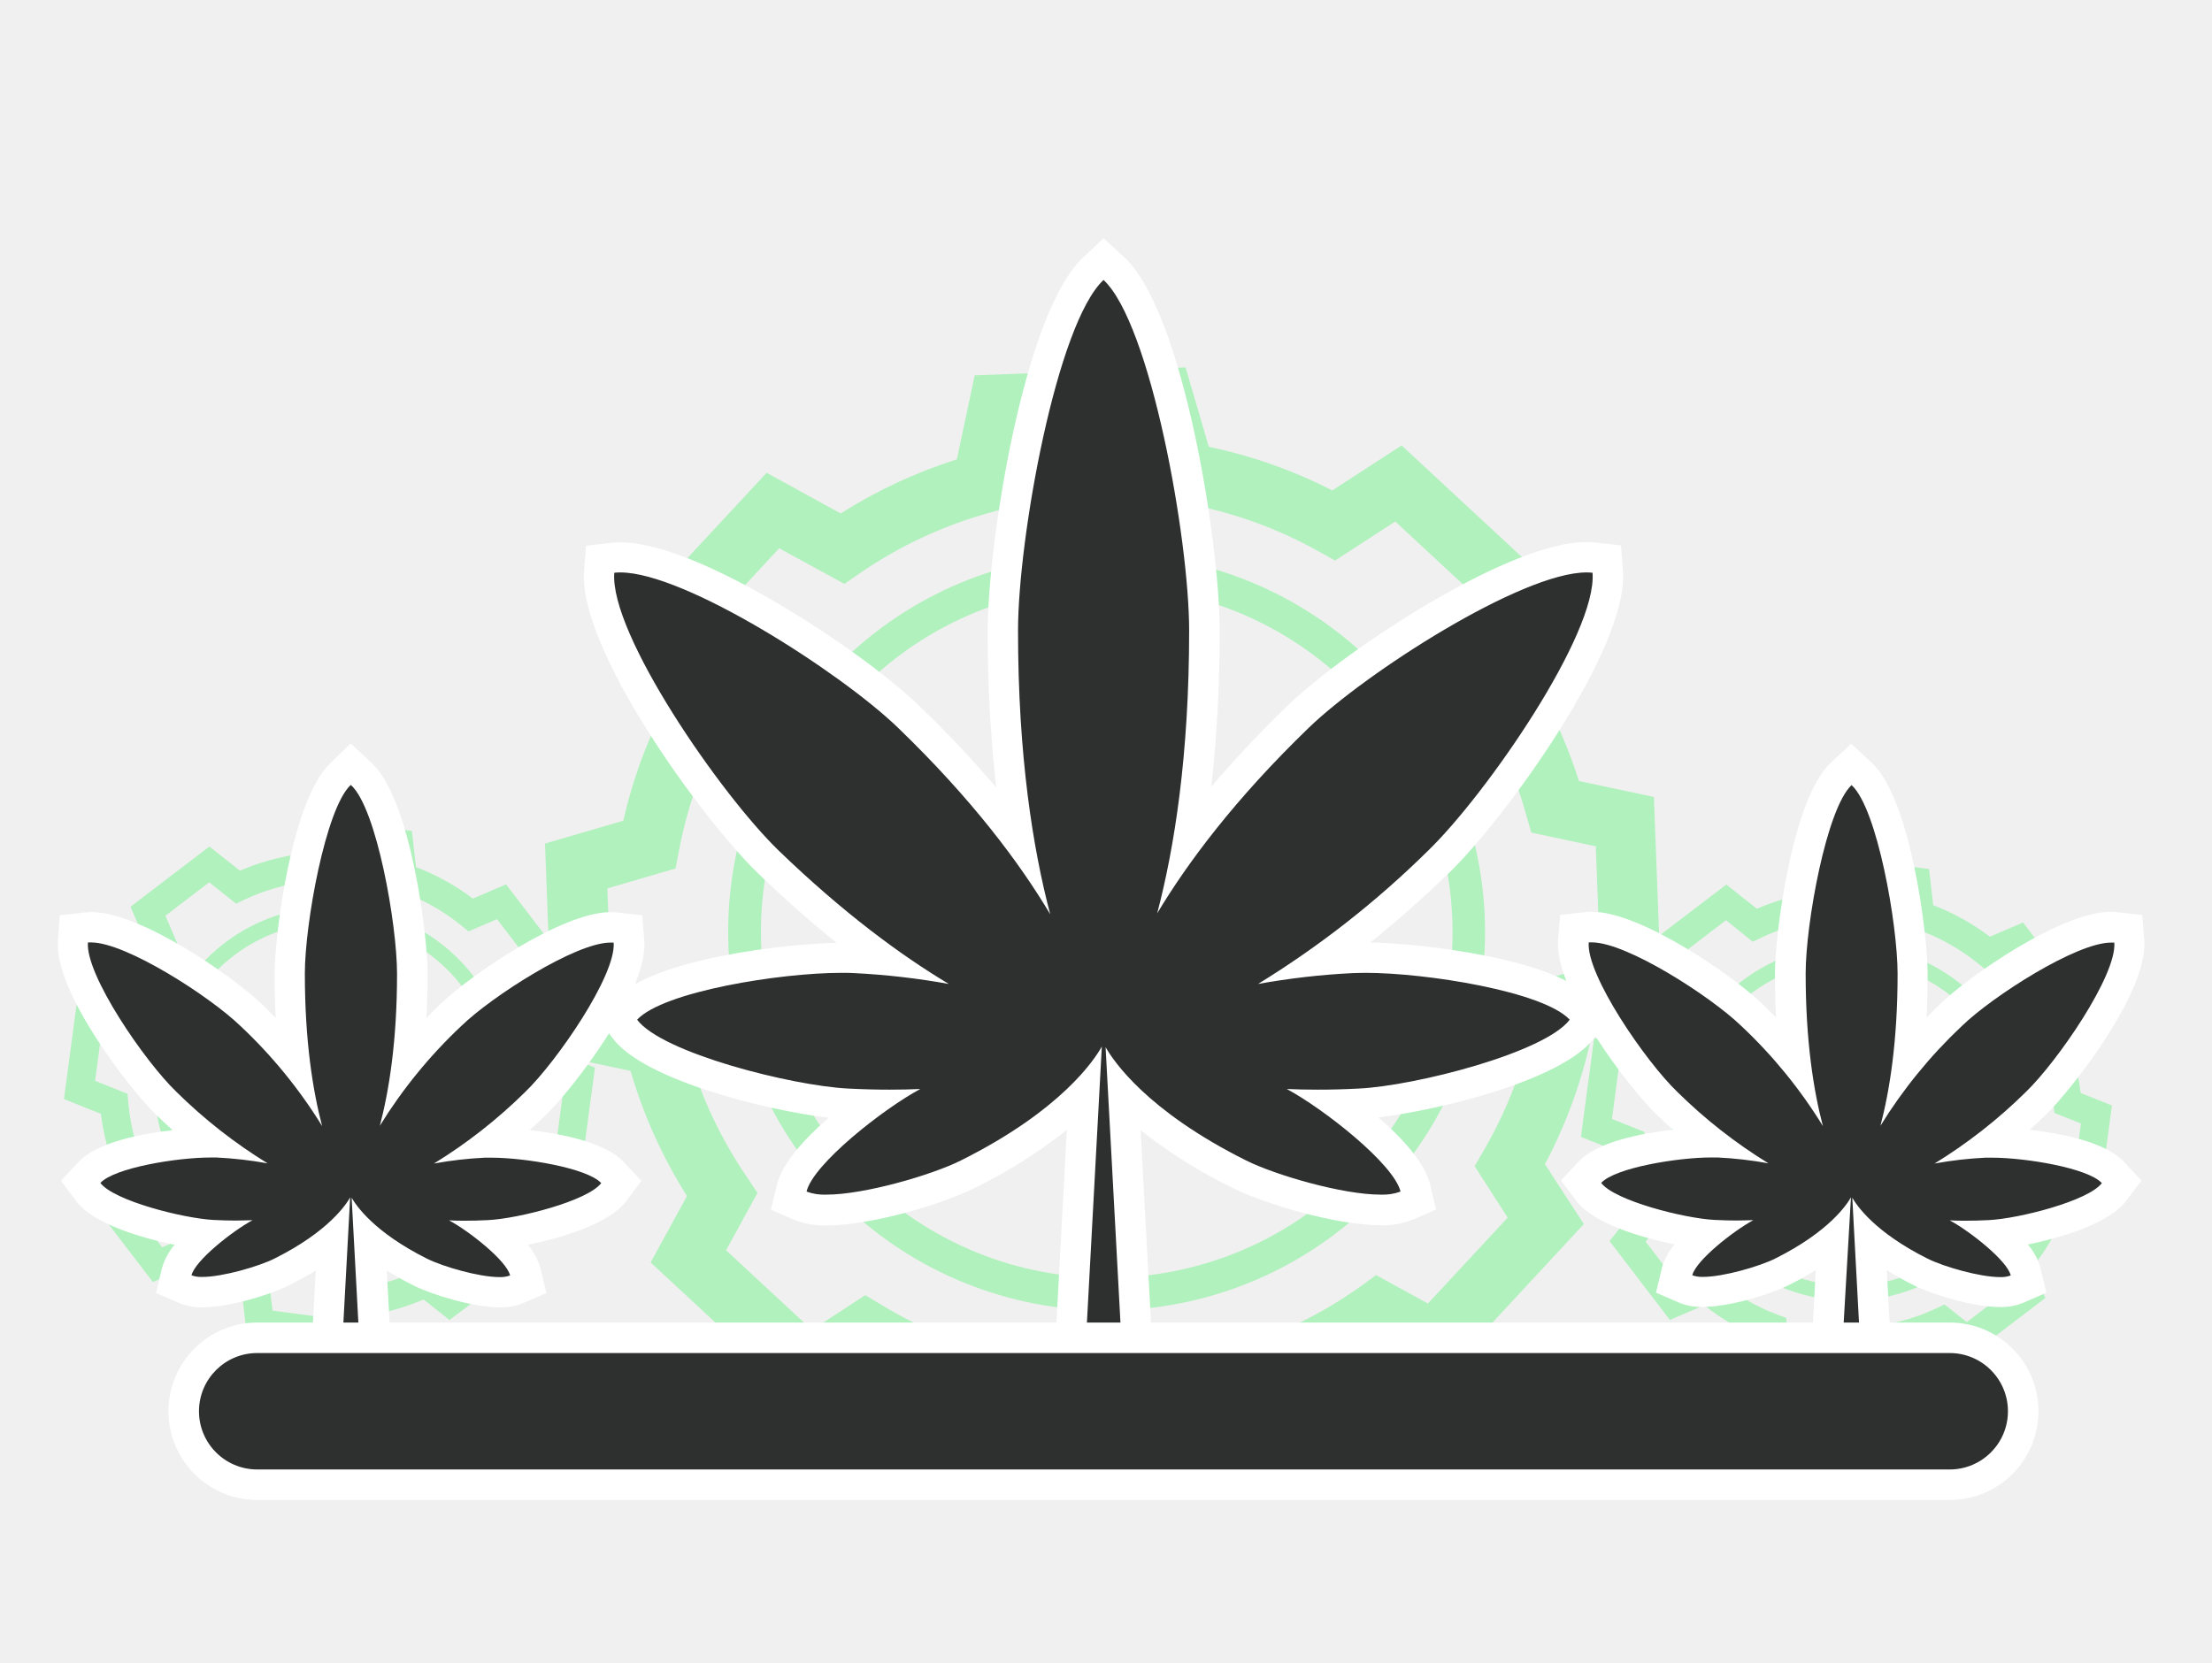
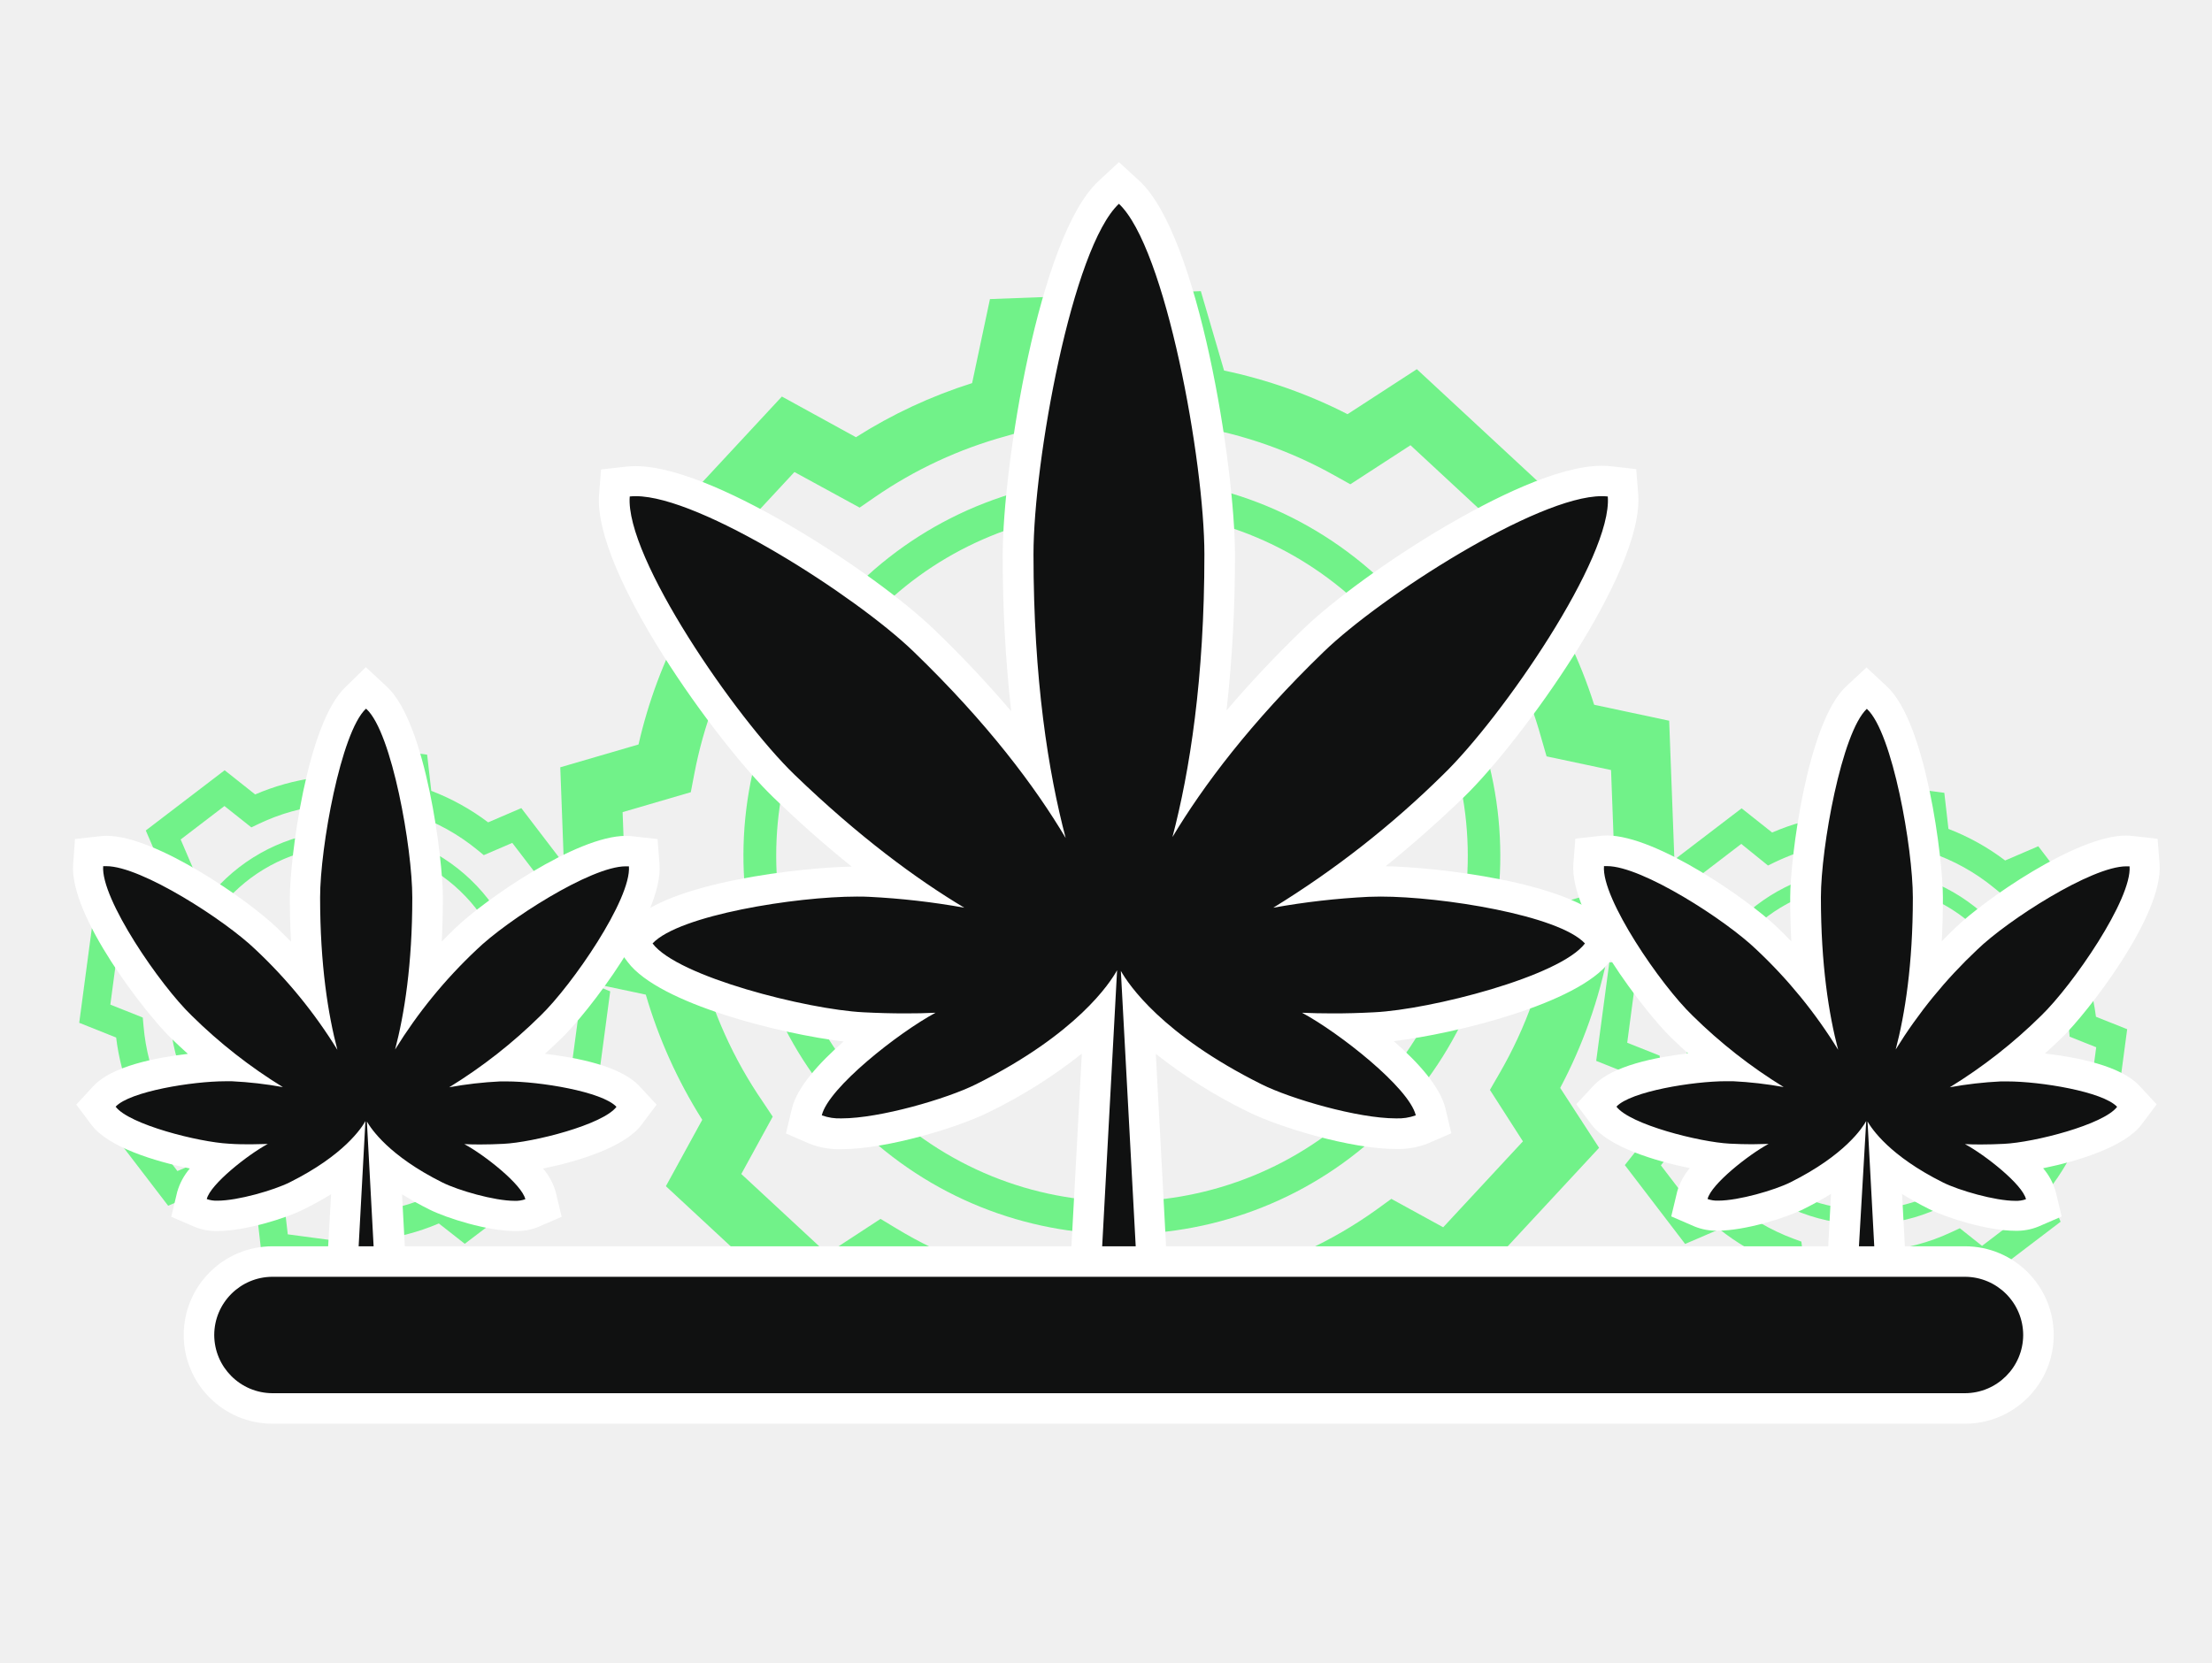
<svg xmlns="http://www.w3.org/2000/svg" id="Layer_1" data-name="Layer 1" viewBox="0 0 435 327">
  <defs>
-     <style>.cls-1{opacity:0.3;}.cls-2{fill:#1cf445;}.cls-3{fill:#2d302e;}.cls-4{fill:#fff;}</style>
+     <style>.cls-1{opacity:0.6;}.cls-2{fill:#1cf445;}.cls-3{fill:#101111;}.cls-4{fill:#fff;}</style>
  </defs>
  <g class="cls-1">
-     <path class="cls-2" d="M200.85,291.92,197,278.64a96.41,96.41,0,0,1-26.52-9.95l-12.11,7.87-30.42-28.23,7.15-13.06A97,97,0,0,1,124,210.65l-15.27-3.24-1.55-41.48,15.39-4.49a96.29,96.29,0,0,1,9-24.08l-9.06-13.93L150.76,93l14.57,8a97.18,97.18,0,0,1,22.84-10.64l3.51-16.53,41.47-1.56,4.57,15.62A96.83,96.83,0,0,1,262,96.47l13.63-8.85,30.43,28.23-7.3,13.32a97.1,97.1,0,0,1,11.74,24.46l14.75,3.14,1.56,41.47-13.51,3.95A96.59,96.59,0,0,1,303.82,229l7.65,11.78-28.22,30.42-11.83-6.47a97,97,0,0,1-26.23,12.18l-2.87,13.49Zm-30.69-37.16,3.18,1.92a84.84,84.84,0,0,0,29.33,11l3.62.64,3.33,11.41,23-.87,2.46-11.59,3.58-.91A85,85,0,0,0,267.61,253l3-2.18,10.2,5.59,15.68-16.9L290,229.39l1.82-3.15a84.85,84.85,0,0,0,10.49-29.62l.58-3.71,11.79-3.44-.86-23-12.68-2.69-1-3.46A85,85,0,0,0,287.05,133l-2.2-3,6.43-11.74-16.9-15.68-11.83,7.68-3.12-1.74a85,85,0,0,0-27.37-9.67l-3.65-.62-4-13.79-23,.86-3.07,14.48-3.47,1a85,85,0,0,0-25.82,12l-3,2.07-12.82-7-15.68,16.9,8,12.26-1.85,3.15a84.9,84.9,0,0,0-10.17,27.11l-.68,3.56-13.41,3.92.86,23,13.41,2.84.89,3.59a85,85,0,0,0,12.36,27.47l2,3-6.18,11.28,16.9,15.68Z" />
-     <path class="cls-2" d="M272.18,234a74.44,74.44,0,1,1-7.26-108.16h0A74.52,74.52,0,0,1,275.14,230.6C274.18,231.77,273.2,232.9,272.18,234ZM167.83,137.06q-1.4,1.49-2.7,3.09a68,68,0,1,0,95.69-9.34h0A68.07,68.07,0,0,0,167.83,137.06Z" />
+     <path class="cls-2" d="M203.85,276.92,200,263.64a96.41,96.41,0,0,1-26.52-9.95l-12.11,7.87-30.42-28.23,7.15-13.06A97,97,0,0,1,127,195.65l-15.27-3.24-1.55-41.48,15.39-4.49a96.29,96.29,0,0,1,9-24.08l-9.06-13.93L153.76,78l14.57,8a97.18,97.18,0,0,1,22.84-10.64l3.51-16.53,41.47-1.56,4.57,15.62A96.83,96.83,0,0,1,265,81.47l13.63-8.85,30.43,28.23-7.3,13.32a97.1,97.1,0,0,1,11.74,24.46l14.75,3.14,1.56,41.47-13.51,3.95A96.59,96.59,0,0,1,306.82,214l7.65,11.78-28.22,30.42-11.83-6.47a97,97,0,0,1-26.23,12.18l-2.87,13.49Zm-30.69-37.16,3.18,1.92a84.84,84.84,0,0,0,29.33,11l3.62.64,3.33,11.41,23-.87,2.46-11.59,3.58-.91A85,85,0,0,0,270.61,238l3-2.18,10.2,5.59,15.68-16.9L293,214.39l1.82-3.15a84.85,84.85,0,0,0,10.49-29.62l.58-3.71,11.79-3.44-.86-23-12.68-2.69-1-3.46A85,85,0,0,0,290.05,118l-2.2-3,6.43-11.74-16.9-15.68-11.83,7.68-3.12-1.74a85,85,0,0,0-27.37-9.67l-3.65-.62-4-13.79-23,.86-3.07,14.48-3.47,1a85,85,0,0,0-25.82,12l-3,2.07-12.82-7-15.68,16.9,8,12.26-1.85,3.15a84.9,84.9,0,0,0-10.17,27.11l-.68,3.56-13.41,3.92.86,23,13.41,2.84.89,3.59a85,85,0,0,0,12.36,27.47l2,3-6.18,11.28,16.9,15.68Z" />
+     <path class="cls-2" d="M275.18,219a74.44,74.44,0,1,1-7.26-108.16h0A74.52,74.52,0,0,1,278.14,215.6C277.18,216.77,276.2,217.9,275.18,219ZM170.83,122.06q-1.4,1.48-2.7,3.09a68,68,0,1,0,95.69-9.34h0A68.07,68.07,0,0,0,170.83,122.06Z" />
  </g>
  <g class="cls-1">
-     <path class="cls-2" d="M386.72,267.13l-5.1-4.05a45.36,45.36,0,0,1-12.89,3.38l-2.51,6.31-19.35-2.58-.8-7a46,46,0,0,1-10.94-6.45l-6.74,2.9-11.86-15.51,4.69-5.91a45.38,45.38,0,0,1-3.07-11.7l-7.25-2.89,2.58-19.35,7.76-.89a45.71,45.71,0,0,1,5.89-10.29l-3.14-7.3L339.5,174l6,4.76a45.59,45.59,0,0,1,11.67-3.29l2.84-7.1,19.35,2.58.81,7.1a45.38,45.38,0,0,1,11.15,6.21l6.52-2.8L409.68,197l-4.12,5.18A45.15,45.15,0,0,1,409.18,215l6.14,2.45-2.58,19.35-6.3.72a45.88,45.88,0,0,1-6.77,11.8l2.56,6Zm-21.88-5.94,1.74-.12a40,40,0,0,0,14.26-3.74l1.57-.73,4.37,3.47,8.62-6.58-2.2-5.12,1.12-1.32a40,40,0,0,0,7.46-13l.58-1.66,5.43-.62L409.23,221,404,218.92l-.15-1.71a40,40,0,0,0-4-14.22l-.78-1.58,3.59-4.53L396,188.27l-5.6,2.4-1.31-1.07a40,40,0,0,0-12.44-6.9l-1.67-.57-.71-6.26-10.75-1.43-2.46,6.16-1.67.18a40.19,40.19,0,0,0-13.14,3.71l-1.57.76L339.43,181l-8.61,6.59,2.74,6.39-1.07,1.31A40.18,40.18,0,0,0,325.84,207l-.59,1.62-6.83.78L317,220.11l6.38,2.54.15,1.71A39.84,39.84,0,0,0,327,237.54l.71,1.55-4.09,5.14,6.59,8.62,5.92-2.55,1.31,1.14a40.25,40.25,0,0,0,12.21,7.2l1.6.59.69,6,10.74,1.44Z" />
-     <path class="cls-2" d="M398.39,225.52a35,35,0,1,1-32.15-39.58h0a35.05,35.05,0,0,1,32.37,37.47C398.56,224.12,398.49,224.82,398.39,225.52ZM332,216.61c-.08.63-.15,1.27-.19,1.92A32,32,0,1,0,366,189h0A32,32,0,0,0,332,216.61Z" />
+     <path class="cls-2" d="M389.72,252.13l-5.1-4a45.36,45.36,0,0,1-12.89,3.38l-2.51,6.31-19.35-2.58-.8-7a46,46,0,0,1-10.94-6.45l-6.74,2.9-11.86-15.51,4.69-5.91a45.38,45.38,0,0,1-3.07-11.7l-7.25-2.89,2.58-19.35,7.76-.89a45.71,45.71,0,0,1,5.89-10.29l-3.14-7.3L342.5,159l6,4.76a45.59,45.59,0,0,1,11.67-3.29l2.84-7.1,19.35,2.58.81,7.1a45.38,45.38,0,0,1,11.15,6.21l6.52-2.8L412.68,182l-4.12,5.18A45.15,45.15,0,0,1,412.18,200l6.14,2.45-2.58,19.35-6.3.72a45.88,45.88,0,0,1-6.77,11.8l2.56,6Zm-21.88-5.94,1.74-.12a40,40,0,0,0,14.26-3.74l1.57-.73,4.37,3.47,8.62-6.58-2.2-5.12,1.12-1.32a40,40,0,0,0,7.46-13l.58-1.66,5.43-.62L412.23,206,407,203.92l-.15-1.71a40,40,0,0,0-4-14.22l-.78-1.58,3.59-4.53L399,173.27l-5.6,2.4-1.31-1.07a40,40,0,0,0-12.44-6.9l-1.67-.57-.71-6.26-10.75-1.43-2.46,6.16-1.67.18a40.19,40.19,0,0,0-13.14,3.71l-1.57.76L342.43,166l-8.61,6.59,2.74,6.39-1.07,1.31A40.18,40.18,0,0,0,328.84,192l-.59,1.62-6.83.78L320,205.11l6.38,2.54.15,1.71A39.84,39.84,0,0,0,330,222.54l.71,1.55-4.09,5.14,6.59,8.62,5.92-2.55,1.31,1.14a40.25,40.25,0,0,0,12.21,7.2l1.6.59.69,6,10.74,1.44Z" />
+     <path class="cls-2" d="M401.39,210.52a35,35,0,1,1-32.15-39.58h0a35.05,35.05,0,0,1,32.37,37.47C401.56,209.12,401.49,209.82,401.39,210.52ZM335,201.61c-.08.63-.15,1.27-.19,1.92A32,32,0,1,0,369,174h0A32,32,0,0,0,335,201.61Z" />
  </g>
  <g class="cls-1">
-     <path class="cls-2" d="M88.4,259.66l-5.1-4.05A45,45,0,0,1,70.42,259l-2.52,6.31-19.35-2.58-.8-7a45.4,45.4,0,0,1-10.93-6.45l-6.75,2.9L18.21,236.69l4.69-5.9a45.07,45.07,0,0,1-3.06-11.7l-7.26-2.9,2.58-19.35,7.76-.88a45.28,45.28,0,0,1,5.89-10.29l-3.14-7.31,15.51-11.85,6,4.76A45.61,45.61,0,0,1,58.84,168l2.84-7.1L81,163.45l.81,7.11A45.67,45.67,0,0,1,93,176.76l6.52-2.8,11.85,15.51-4.12,5.18a45.49,45.49,0,0,1,3.63,12.87L117,210l-2.58,19.35-6.3.72a45.72,45.72,0,0,1-6.77,11.8l2.56,6Zm-21.88-6,1.75-.12a40,40,0,0,0,14.25-3.73l1.57-.74,4.38,3.48L97.08,246l-2.2-5.12L96,239.57a39.94,39.94,0,0,0,7.46-13l.58-1.65,5.43-.63,1.44-10.75-5.25-2.09-.15-1.7a40,40,0,0,0-4-14.23l-.78-1.58,3.6-4.53-6.59-8.61-5.6,2.41-1.31-1.07a40.05,40.05,0,0,0-12.44-6.91l-1.66-.57L76,168.4,65.24,167l-2.46,6.17-1.67.17A40,40,0,0,0,48,177l-1.57.75-5.29-4.2-8.61,6.58,2.74,6.4-1.07,1.3a40.23,40.23,0,0,0-6.65,11.64l-.59,1.61-6.83.78-1.43,10.75,6.38,2.55.15,1.71a40.09,40.09,0,0,0,3.45,13.17l.71,1.55-4.09,5.15,6.59,8.61,5.92-2.54L39.1,244a39.68,39.68,0,0,0,12.2,7.2l1.6.6.69,6,10.75,1.43Z" />
-     <path class="cls-2" d="M100.07,218a35,35,0,1,1-32.15-39.58h0a35.05,35.05,0,0,1,32.37,37.48C100.24,216.64,100.17,217.35,100.07,218Zm-66.39-8.91c-.09.64-.15,1.28-.2,1.92A32,32,0,1,0,67.7,181.49h0A32,32,0,0,0,33.68,209.13Z" />
+     <path class="cls-2" d="M91.4,244.66l-5.1-4A45,45,0,0,1,73.42,244l-2.52,6.31-19.35-2.58-.8-7a45.4,45.4,0,0,1-10.93-6.45l-6.75,2.9L21.21,221.69l4.69-5.9a45.07,45.07,0,0,1-3.06-11.7l-7.26-2.9,2.58-19.35,7.76-.88a45.28,45.28,0,0,1,5.89-10.29l-3.14-7.31,15.51-11.85,6,4.76A45.61,45.61,0,0,1,61.84,153l2.84-7.1L84,148.45l.81,7.11A45.67,45.67,0,0,1,96,161.76l6.52-2.8,11.85,15.51-4.12,5.18a45.49,45.49,0,0,1,3.63,12.87L120,195l-2.58,19.35-6.3.72a45.72,45.72,0,0,1-6.77,11.8l2.56,6Zm-21.88-5.95,1.75-.12a40,40,0,0,0,14.25-3.73l1.57-.74,4.38,3.48,8.61-6.59-2.2-5.12L99,224.57a39.94,39.94,0,0,0,7.46-13l.58-1.65,5.43-.63,1.44-10.75-5.25-2.09-.15-1.7a40,40,0,0,0-4-14.23l-.78-1.58,3.6-4.53-6.59-8.61-5.6,2.41-1.31-1.07a40.05,40.05,0,0,0-12.44-6.91l-1.66-.57L79,153.4,68.24,152l-2.46,6.17-1.67.17A40,40,0,0,0,51,162l-1.57.75-5.29-4.2-8.61,6.58,2.74,6.4-1.07,1.3a40.23,40.23,0,0,0-6.65,11.64l-.59,1.61-6.83.78-1.43,10.75,6.38,2.55.15,1.71a40.09,40.09,0,0,0,3.45,13.17l.71,1.55-4.09,5.15,6.59,8.61,5.92-2.54L42.1,229a39.68,39.68,0,0,0,12.2,7.2l1.6.6.69,6,10.75,1.43Z" />
+     <path class="cls-2" d="M103.07,203a35,35,0,1,1-32.15-39.58h0a35.05,35.05,0,0,1,32.37,37.48C103.24,201.64,103.17,202.35,103.07,203Zm-66.39-8.91c-.09.64-.15,1.28-.2,1.92A32,32,0,1,0,70.7,166.49h0A32,32,0,0,0,36.68,194.13Z" />
  </g>
-   <path class="cls-3" d="M210,272.94l3.12-57.8c-4.43,4.49-11.59,10.21-22.87,15.83-5.74,2.87-19.42,7-27.77,7a13,13,0,0,1-5.12-.84l-2.31-1,.59-2.44c1.16-4.86,8.56-11.52,15.16-16.41-1.42,0-2.85-.1-4.29-.17-10.06-.53-37.68-6.8-43.66-14.74l-1.52-2,1.72-1.84c6.22-6.68,30.89-10.17,42.38-10.17.92,0,1.79,0,2.58.06q3,.15,5.94.42a209.78,209.78,0,0,1-22.88-19.3c-10.43-10.07-34.42-42.93-33.31-57.11L118,110l2.46-.28a14.7,14.7,0,0,1,1.52-.08c14,0,45.58,20.65,56.71,31.4a205.2,205.2,0,0,1,21.66,24.3,250.2,250.2,0,0,1-3.16-41.25c0-16.24,6.91-61.11,17.8-71.22l2-1.9,2,1.9c10.9,10.11,17.81,55,17.81,71.22a251.21,251.21,0,0,1-3.14,41.14A205.35,205.35,0,0,1,255.32,141c11.13-10.75,42.72-31.4,56.71-31.4a14.7,14.7,0,0,1,1.52.08L316,110l.19,2.47c1.11,14.18-22.88,47-33.31,57.11A207.91,207.91,0,0,1,260,188.86c1.95-.18,3.94-.32,5.95-.42.78,0,1.65-.06,2.58-.06,11.48,0,36.15,3.49,42.38,10.17l1.71,1.84-1.51,2c-6,7.94-33.61,14.21-43.67,14.74-1.43.07-2.87.13-4.29.17,6.61,4.89,14,11.55,15.17,16.41l.58,2.44-2.31,1a13,13,0,0,1-5.12.84c-8.35,0-22-4.17-27.77-7-11.21-5.59-18.37-11.3-22.8-15.77L224,272.94Z" />
-   <path class="cls-4" d="M217,55.05c9.25,8.58,16.85,50.86,16.85,69,0,24.49-2.89,42.68-6.28,55.6,6-10,15.31-22.49,29.8-36.49,11.24-10.86,41.89-30.56,54.63-30.56a11.09,11.09,0,0,1,1.18.06c.94,11.95-20.8,43.51-32.4,54.73a186.6,186.6,0,0,1-33.38,26.16,144.92,144.92,0,0,1,18.68-2.14c.75,0,1.56-.05,2.43-.05,12,0,35,3.66,40.18,9.22-4.9,6.5-30.37,13-41.42,13.54q-4.32.23-8.22.22-3.15,0-6-.13c7.29,3.92,21.07,14.75,22.37,20.18a10.14,10.14,0,0,1-3.93.6c-7.47,0-20.65-3.83-26.43-6.72-19.54-9.75-26.12-19.6-27.64-22.29l3.45,63.94h-7.65l3.46-64.07c-1.37,2.48-7.85,12.5-27.72,22.42-5.78,2.89-19,6.72-26.43,6.72a10.08,10.08,0,0,1-3.92-.6c1.29-5.43,15.08-16.26,22.37-20.18-1.93.09-3.94.13-6.05.13-2.6,0-5.33-.07-8.21-.22-11.06-.57-36.53-7-41.43-13.54,5.18-5.56,28.15-9.22,40.19-9.22.86,0,1.68,0,2.42.05a145.09,145.09,0,0,1,18.69,2.14c-9.47-5.67-20.77-14-33.38-26.16-11.61-11.22-33.34-42.78-32.41-54.73a11.28,11.28,0,0,1,1.19-.06c12.73,0,43.38,19.7,54.62,30.56,14.59,14.09,23.93,26.61,29.92,36.68-3.41-12.93-6.33-31.18-6.33-55.79,0-18.16,7.6-60.44,16.84-69m0-8.19L213,50.65c-11.67,10.84-18.76,56.31-18.76,73.42a272.54,272.54,0,0,0,1.66,30.82,220,220,0,0,0-15.08-16c-6.09-5.88-17-13.81-27.87-20.2-9.32-5.49-22.25-12-30.92-12a15.94,15.94,0,0,0-1.86.1l-4.92.56-.39,4.93c-1.2,15.3,23.18,48.84,34.22,59.51q7.71,7.46,15.46,13.67c-9.71.18-36.05,3-43.6,11.12l-3.43,3.68,3,4c6.22,8.26,30.28,14.15,42.44,15.61-4.87,4.25-9.18,9.05-10.17,13.2l-1.17,4.89,4.61,2a15.86,15.86,0,0,0,6.32,1.09c8.92,0,23-4.28,29.11-7.35a98.72,98.72,0,0,0,18.15-11.45l-2.56,47.41-.34,6.32h20.31l-.34-6.32L224.3,222.3a99.17,99.17,0,0,0,18.07,11.36c6.15,3.07,20.2,7.35,29.11,7.35a15.86,15.86,0,0,0,6.32-1.09l4.61-2L281.24,233c-1-4.15-5.29-9-10.16-13.2,12.15-1.46,36.21-7.35,42.43-15.61l3-4-3.43-3.68c-7.54-8.1-33.89-10.94-43.59-11.12,5.15-4.14,10.32-8.7,15.46-13.67,11-10.67,35.41-44.21,34.21-59.51l-.39-4.93-4.92-.56a15.77,15.77,0,0,0-1.85-.1c-8.68,0-21.6,6.54-30.92,12-10.84,6.39-21.78,14.32-27.88,20.2q-8.21,7.94-15,15.94a270.91,270.91,0,0,0,1.66-30.73c0-17.11-7.09-62.58-18.76-73.42L217,46.86Z" />
-   <path class="cls-3" d="M63.86,272.94l1.57-29.14a51.91,51.91,0,0,1-10.1,6.45c-3.28,1.63-10.79,3.92-15.54,3.92a8.13,8.13,0,0,1-3.31-.57l-2.3-1,.58-2.45c.55-2.29,3-5,5.77-7.31-6.3-.66-19.75-3.84-23.14-8.35l-1.52-2,1.72-1.84c4.15-4.46,19.1-5.91,23.78-5.91h.11c-2.93-2.32-5.87-4.9-8.79-7.72-5.9-5.71-18.95-23.64-18.31-31.8l.19-2.46,2.46-.28a7.74,7.74,0,0,1,1-.05c8,0,25.15,11.19,31.43,17.26A118,118,0,0,1,58,208.84a144.36,144.36,0,0,1-1-17.27c0-9.16,3.78-33.5,10-39.29l2-1.89,2,1.89c6.23,5.79,10,30.13,10,39.29a143.63,143.63,0,0,1-1,17.22,118.81,118.81,0,0,1,8.53-9.11c6.28-6.07,23.46-17.26,31.43-17.26a7.74,7.74,0,0,1,1,.05l2.46.28.19,2.46c.64,8.16-12.41,26.09-18.31,31.8-2.92,2.82-5.86,5.4-8.79,7.72h.11c4.68,0,19.63,1.45,23.78,5.91l1.72,1.84-1.52,2c-3.39,4.51-16.83,7.69-23.14,8.35,2.74,2.34,5.22,5,5.77,7.31l.58,2.45-2.3,1a8.13,8.13,0,0,1-3.31.57c-4.76,0-12.26-2.29-15.54-3.92a52.66,52.66,0,0,1-10.06-6.4l1.57,29.09Z" />
-   <path class="cls-4" d="M69.08,154.48c5,4.62,9,27.33,9,37.09,0,13.15-1.56,22.93-3.38,29.87a96.45,96.45,0,0,1,16-19.61c6-5.83,22.5-16.42,29.34-16.42a6.28,6.28,0,0,1,.64,0c.5,6.42-11.17,23.38-17.41,29.4a100.12,100.12,0,0,1-17.93,14.06,76.49,76.49,0,0,1,10-1.15c.4,0,.83,0,1.3,0,6.47,0,18.81,2,21.59,5-2.64,3.5-16.32,7-22.26,7.28q-2.33.12-4.41.12c-1.13,0-2.21,0-3.25-.07,3.92,2.1,11.32,7.92,12,10.84a5.57,5.57,0,0,1-2.11.32c-4,0-11.1-2.06-14.2-3.61-10.5-5.24-14-10.53-14.85-12l1.85,34.35H67l1.86-34.43c-.74,1.34-4.21,6.72-14.89,12.05-3.11,1.55-10.19,3.61-14.2,3.61a5.57,5.57,0,0,1-2.11-.32c.7-2.92,8.1-8.74,12-10.84-1,0-2.12.07-3.25.07q-2.09,0-4.41-.12c-5.94-.31-19.62-3.78-22.26-7.28,2.78-3,15.12-5,21.59-5,.47,0,.9,0,1.3,0a76.49,76.49,0,0,1,10,1.15,100.12,100.12,0,0,1-17.93-14.06c-6.24-6-17.91-23-17.41-29.4a6.28,6.28,0,0,1,.64,0c6.84,0,23.3,10.59,29.34,16.42a96,96,0,0,1,16.08,19.71c-1.83-6.95-3.4-16.75-3.4-30,0-9.76,4.08-32.47,9-37.09m0-8.19L65,150.09c-7.66,7.12-11,33.93-11,41.48,0,3,.07,5.86.23,8.67-.89-.91-1.8-1.82-2.74-2.72-5.6-5.41-23.76-18.1-33.51-18.11a11.11,11.11,0,0,0-1.31.08l-4.92.55L11.39,185c-.8,10.15,14.31,29.44,19.22,34.19,1.11,1.07,2.22,2.1,3.33,3.11-6.32.73-14.93,2.42-18.55,6.31L12,232.28l3,4c3.3,4.38,12.45,7.16,19.33,8.57a12.25,12.25,0,0,0-2.48,4.6l-1.17,4.89,4.62,2a11.28,11.28,0,0,0,4.5.81c5.4,0,13.41-2.51,16.88-4.24,2-1,3.82-2,5.43-3L61,269.62l-.34,6.32H77.46l-.34-6.32-1.06-19.7c1.6,1,3.39,2,5.39,3,3.47,1.73,11.48,4.24,16.88,4.24a11.28,11.28,0,0,0,4.5-.81l4.62-2-1.17-4.89a12.25,12.25,0,0,0-2.48-4.6c6.88-1.41,16-4.19,19.33-8.57l3-4-3.43-3.69c-3.63-3.89-12.23-5.58-18.55-6.31,1.11-1,2.22-2,3.33-3.11,4.91-4.75,20-24,19.22-34.19l-.39-4.94-4.92-.55a11.11,11.11,0,0,0-1.31-.08c-9.75,0-27.91,12.69-33.51,18.11-.93.89-1.82,1.78-2.7,2.68q.22-4.2.23-8.63c0-7.55-3.3-34.36-11-41.48l-4.08-3.8Z" />
-   <path class="cls-3" d="M359,272.94l1.57-29.14a52.39,52.39,0,0,1-10.1,6.45c-3.29,1.63-10.79,3.92-15.54,3.92a8.13,8.13,0,0,1-3.31-.57l-2.3-1,.58-2.45c.55-2.29,3-5,5.77-7.31-6.31-.66-19.75-3.84-23.15-8.35l-1.51-2,1.71-1.84c4.15-4.46,19.1-5.91,23.79-5.91h.11c-2.93-2.32-5.87-4.9-8.79-7.72-5.91-5.71-18.95-23.64-18.31-31.8l.19-2.46,2.46-.28a7.58,7.58,0,0,1,1-.05c8,0,25.16,11.19,31.44,17.26a120,120,0,0,1,8.57,9.16,142.31,142.31,0,0,1-1-17.27c0-9.16,3.78-33.5,10-39.29l2.05-1.89,2,1.89c6.22,5.79,10,30.13,10,39.29a143.7,143.7,0,0,1-1,17.22,118.81,118.81,0,0,1,8.53-9.11c6.27-6.07,23.46-17.26,31.43-17.26a7.74,7.74,0,0,1,1,.05l2.45.28.2,2.46c.64,8.16-12.41,26.09-18.32,31.8q-4.38,4.23-8.78,7.72h.11c4.68,0,19.63,1.45,23.78,5.91l1.72,1.84-1.52,2c-3.39,4.51-16.84,7.69-23.14,8.35,2.74,2.34,5.22,5,5.77,7.31l.58,2.45-2.31,1a8.08,8.08,0,0,1-3.3.57c-4.76,0-12.26-2.29-15.54-3.92a52.66,52.66,0,0,1-10.06-6.4l1.57,29.09Z" />
-   <path class="cls-4" d="M364.17,154.48c5,4.62,9,27.33,9,37.09,0,13.15-1.55,22.93-3.37,29.87a96.69,96.69,0,0,1,16-19.61c6-5.83,22.51-16.42,29.35-16.42a6.28,6.28,0,0,1,.64,0c.5,6.42-11.17,23.38-17.41,29.4a100.13,100.13,0,0,1-17.94,14.06,76.9,76.9,0,0,1,10-1.15c.4,0,.84,0,1.31,0,6.47,0,18.81,2,21.59,5-2.64,3.5-16.32,7-22.26,7.28-1.55.08-3,.12-4.42.12-1.12,0-2.2,0-3.24-.07,3.92,2.1,11.32,7.92,12,10.84a5.57,5.57,0,0,1-2.11.32c-4,0-11.1-2.06-14.2-3.61-10.5-5.24-14-10.53-14.85-12l1.85,34.35h-4.11L364,235.51c-.74,1.34-4.22,6.72-14.89,12.05-3.11,1.55-10.19,3.61-14.2,3.61a5.57,5.57,0,0,1-2.11-.32c.7-2.92,8.1-8.74,12-10.84-1,0-2.12.07-3.25.07q-2.1,0-4.41-.12c-5.94-.31-19.63-3.78-22.26-7.28,2.78-3,15.12-5,21.59-5,.47,0,.9,0,1.3,0a76.49,76.49,0,0,1,10,1.15,100.12,100.12,0,0,1-17.93-14.06c-6.24-6-17.92-23-17.41-29.4a6.26,6.26,0,0,1,.63,0c6.85,0,23.31,10.59,29.35,16.42a95.6,95.6,0,0,1,16.07,19.71c-1.83-6.95-3.39-16.75-3.39-30,0-9.76,4.08-32.47,9.05-37.09m0-8.19-4.09,3.8c-7.66,7.12-11,33.93-11,41.48q0,4.45.22,8.67c-.88-.91-1.79-1.82-2.73-2.72-5.6-5.41-23.76-18.1-33.52-18.11a11.38,11.38,0,0,0-1.31.08l-4.91.55-.39,4.94c-.8,10.15,14.31,29.44,19.22,34.19,1.11,1.07,2.22,2.1,3.33,3.11-6.32.73-14.93,2.42-18.55,6.31l-3.43,3.69,3,4c3.29,4.38,12.44,7.16,19.33,8.57a12.25,12.25,0,0,0-2.48,4.6l-1.17,4.89,4.62,2a11.28,11.28,0,0,0,4.5.81c5.4,0,13.41-2.51,16.88-4.24,2-1,3.82-2,5.42-3l-1.06,19.72-.34,6.32h16.77l-.34-6.32-1.06-19.7c1.6,1,3.38,2,5.39,3,3.47,1.73,11.48,4.24,16.88,4.24a11.31,11.31,0,0,0,4.5-.81l4.61-2-1.17-4.89a12.08,12.08,0,0,0-2.47-4.6c6.88-1.41,16-4.19,19.33-8.57l3-4-3.43-3.69c-3.63-3.89-12.23-5.58-18.55-6.31,1.11-1,2.22-2,3.33-3.11,4.91-4.75,20-24,19.22-34.19l-.39-4.94-4.92-.55a11.11,11.11,0,0,0-1.31-.08c-9.75,0-27.91,12.69-33.51,18.11-.93.89-1.83,1.78-2.7,2.68q.22-4.2.22-8.63c0-7.55-3.29-34.36-11-41.48l-4.08-3.8Z" />
-   <path class="cls-3" d="M50.58,292.05a14.45,14.45,0,1,1,0-28.9H383.42a14.45,14.45,0,0,1,0,28.9Z" />
-   <path class="cls-4" d="M383.42,266.15a11.45,11.45,0,0,1,0,22.9H50.58a11.45,11.45,0,1,1,0-22.9H383.42m0-6H50.58a17.45,17.45,0,1,0,0,34.9H383.42a17.45,17.45,0,0,0,0-34.9Z" />
+   <path class="cls-3" d="M213,257.94l3.12-57.8c-4.43,4.49-11.59,10.21-22.87,15.83-5.74,2.87-19.42,7-27.77,7a13,13,0,0,1-5.12-.84l-2.31-1,.59-2.44c1.16-4.86,8.56-11.52,15.16-16.41-1.42,0-2.85-.1-4.29-.17-10.06-.53-37.68-6.8-43.66-14.74l-1.52-2,1.72-1.84c6.22-6.68,30.9-10.17,42.38-10.17.92,0,1.79,0,2.58.06q3,.15,5.94.42a209.78,209.78,0,0,1-22.88-19.3c-10.43-10.07-34.42-42.93-33.31-57.11L121,95l2.46-.28a14.7,14.7,0,0,1,1.52-.08c14,0,45.58,20.65,56.71,31.4a205.2,205.2,0,0,1,21.66,24.3,250.2,250.2,0,0,1-3.16-41.25c0-16.24,6.91-61.11,17.8-71.22l2-1.9,2,1.9c10.9,10.11,17.81,55,17.81,71.22a251.21,251.21,0,0,1-3.14,41.14A205.35,205.35,0,0,1,258.32,126C269.45,115.27,301,94.62,315,94.62a14.7,14.7,0,0,1,1.52.08L319,95l.19,2.47c1.11,14.18-22.88,47-33.31,57.11A207.91,207.91,0,0,1,263,173.86c1.95-.18,3.94-.32,5.95-.42.78,0,1.65-.06,2.58-.06,11.48,0,36.15,3.49,42.38,10.17l1.71,1.84-1.51,2c-6,7.94-33.61,14.21-43.67,14.74-1.43.07-2.87.13-4.29.17,6.61,4.89,14,11.55,15.17,16.41l.58,2.44-2.31,1a13,13,0,0,1-5.12.84c-8.35,0-22-4.17-27.77-7-11.21-5.59-18.37-11.3-22.8-15.77L227,257.94Z" />
+   <path class="cls-4" d="M220,40.05c9.25,8.58,16.85,50.86,16.85,69,0,24.49-2.89,42.68-6.28,55.6,6-10,15.31-22.49,29.8-36.49,11.24-10.86,41.89-30.56,54.63-30.56a11.09,11.09,0,0,1,1.18.06c.94,11.95-20.8,43.51-32.4,54.73a186.6,186.6,0,0,1-33.38,26.16,146.71,146.71,0,0,1,18.68-2.14c.75,0,1.56-.05,2.43-.05,12,0,35,3.66,40.18,9.22-4.9,6.5-30.37,13-41.42,13.54q-4.32.23-8.22.22-3.15,0-6-.13c7.29,3.92,21.07,14.75,22.37,20.18a10.14,10.14,0,0,1-3.93.6c-7.47,0-20.65-3.83-26.43-6.72-19.54-9.75-26.12-19.6-27.64-22.29l3.45,63.94h-7.65l3.46-64.07c-1.37,2.48-7.85,12.5-27.72,22.42-5.78,2.89-19,6.72-26.43,6.72a10.08,10.08,0,0,1-3.92-.6c1.29-5.43,15.08-16.26,22.37-20.18q-2.9.14-6,.13c-2.61,0-5.34-.07-8.22-.22-11.06-.57-36.53-7-41.43-13.54,5.18-5.56,28.15-9.22,40.19-9.22.86,0,1.68,0,2.42.05a146.88,146.88,0,0,1,18.69,2.14c-9.47-5.67-20.77-14-33.38-26.16-11.61-11.22-33.34-42.78-32.41-54.73a11.28,11.28,0,0,1,1.19-.06c12.73,0,43.38,19.7,54.62,30.56,14.59,14.09,23.93,26.61,29.92,36.68-3.41-12.93-6.33-31.18-6.33-55.79,0-18.16,7.6-60.44,16.84-69m0-8.19L216,35.65C204.28,46.49,197.19,92,197.19,109.07a272.54,272.54,0,0,0,1.66,30.82,220,220,0,0,0-15.08-16c-6.09-5.88-17-13.81-27.87-20.2-9.32-5.49-22.25-12-30.92-12a15.94,15.94,0,0,0-1.86.1l-4.92.56-.39,4.93c-1.2,15.3,23.18,48.84,34.22,59.51q7.71,7.46,15.46,13.67c-9.71.18-36.05,3-43.6,11.12l-3.43,3.68,3,4c6.22,8.26,30.28,14.15,42.44,15.61-4.87,4.25-9.18,9.05-10.17,13.2l-1.17,4.89,4.61,2a15.86,15.86,0,0,0,6.32,1.09c8.92,0,23-4.28,29.11-7.35a98.72,98.72,0,0,0,18.15-11.45l-2.56,47.4-.34,6.33h20.31l-.34-6.32L227.3,207.3a99.17,99.17,0,0,0,18.07,11.36c6.15,3.07,20.2,7.35,29.11,7.35a15.86,15.86,0,0,0,6.32-1.09l4.61-2L284.24,218c-1-4.15-5.29-9-10.16-13.2,12.15-1.46,36.21-7.35,42.43-15.61l3-4-3.43-3.68c-7.54-8.1-33.89-10.94-43.59-11.12,5.15-4.14,10.32-8.7,15.46-13.67,11-10.67,35.41-44.21,34.21-59.51l-.39-4.93-4.91-.56a16.06,16.06,0,0,0-1.86-.1c-8.68,0-21.6,6.54-30.92,12-10.84,6.39-21.78,14.32-27.88,20.2q-8.21,7.94-15,15.94a270.91,270.91,0,0,0,1.66-30.73c0-17.11-7.09-62.58-18.76-73.42L220,31.86Z" />
+   <path class="cls-3" d="M66.86,257.94l1.57-29.14a51.91,51.91,0,0,1-10.1,6.45c-3.28,1.63-10.79,3.92-15.54,3.92a8.13,8.13,0,0,1-3.31-.57l-2.3-1,.58-2.45c.55-2.29,3-5,5.77-7.31-6.3-.66-19.75-3.84-23.14-8.35l-1.52-2,1.72-1.84c4.15-4.46,19.1-5.91,23.78-5.91h.11q-4.4-3.48-8.79-7.72c-5.9-5.71-18.95-23.64-18.31-31.8l.19-2.46,2.46-.28a7.68,7.68,0,0,1,1-.05c8,0,25.16,11.19,31.44,17.26A118,118,0,0,1,61,193.84a144.48,144.48,0,0,1-1-17.27c0-9.16,3.78-33.5,10-39.29l2-1.89,2,1.89c6.23,5.79,10,30.13,10,39.29a143.63,143.63,0,0,1-1,17.22,118.81,118.81,0,0,1,8.53-9.11c6.28-6.07,23.46-17.26,31.43-17.26a7.74,7.74,0,0,1,1,.05l2.46.28.19,2.46c.64,8.16-12.41,26.09-18.31,31.8-2.92,2.82-5.86,5.4-8.79,7.72h.11c4.68,0,19.63,1.45,23.78,5.91l1.72,1.84-1.52,2c-3.39,4.51-16.83,7.69-23.14,8.35,2.74,2.34,5.22,5,5.77,7.31l.58,2.45-2.3,1a8.13,8.13,0,0,1-3.31.57c-4.75,0-12.26-2.29-15.54-3.92a52.66,52.66,0,0,1-10.06-6.4l1.57,29.09Z" />
+   <path class="cls-4" d="M72.08,139.48c5,4.62,9,27.33,9,37.09,0,13.15-1.56,22.93-3.38,29.87a96.45,96.45,0,0,1,16-19.61c6-5.83,22.5-16.42,29.34-16.42a6.28,6.28,0,0,1,.64,0c.5,6.42-11.17,23.38-17.41,29.4a100.12,100.12,0,0,1-17.93,14.06,76.49,76.49,0,0,1,10-1.15c.4,0,.83,0,1.3,0,6.47,0,18.81,2,21.59,5-2.64,3.5-16.32,7-22.26,7.28q-2.33.12-4.41.12c-1.13,0-2.21,0-3.25-.07,3.92,2.1,11.32,7.92,12,10.84a5.57,5.57,0,0,1-2.11.32c-4,0-11.1-2.06-14.2-3.61-10.5-5.24-14-10.53-14.85-12l1.85,34.35H70l1.86-34.43c-.74,1.34-4.21,6.72-14.89,12.05-3.11,1.55-10.19,3.61-14.2,3.61a5.57,5.57,0,0,1-2.11-.32c.7-2.92,8.1-8.74,12-10.84-1,0-2.12.07-3.25.07-1.4,0-2.86,0-4.41-.12-5.94-.31-19.62-3.78-22.26-7.28,2.78-3,15.12-5,21.59-5,.47,0,.9,0,1.3,0a76.49,76.49,0,0,1,10,1.15,100.12,100.12,0,0,1-17.93-14.06c-6.24-6-17.91-23-17.41-29.4a6.28,6.28,0,0,1,.64,0c6.84,0,23.3,10.59,29.34,16.42a96.31,96.31,0,0,1,16.08,19.71c-1.83-6.95-3.4-16.75-3.4-30,0-9.76,4.08-32.47,9-37.09m0-8.19L68,135.09c-7.66,7.12-11,33.93-11,41.48,0,3,.07,5.86.23,8.67-.89-.91-1.8-1.82-2.74-2.72-5.6-5.41-23.76-18.1-33.51-18.11a11.11,11.11,0,0,0-1.31.08l-4.92.55L14.39,170c-.8,10.15,14.31,29.44,19.22,34.19,1.11,1.07,2.22,2.1,3.33,3.11-6.32.73-14.93,2.42-18.55,6.31L15,217.28l3,4c3.3,4.38,12.45,7.16,19.33,8.57a12.25,12.25,0,0,0-2.48,4.6l-1.17,4.89,4.62,2a11.28,11.28,0,0,0,4.5.81c5.4,0,13.41-2.51,16.88-4.24,2-1,3.82-2,5.43-3L64,254.62l-.34,6.32H80.46l-.34-6.32-1.06-19.7c1.6,1,3.39,2,5.39,3,3.47,1.73,11.48,4.24,16.88,4.24a11.28,11.28,0,0,0,4.5-.81l4.62-2-1.17-4.89a12.25,12.25,0,0,0-2.48-4.6c6.88-1.41,16-4.19,19.33-8.57l3-4-3.43-3.69c-3.62-3.89-12.23-5.58-18.55-6.31,1.11-1,2.22-2,3.33-3.11,4.91-4.75,20-24,19.22-34.19l-.39-4.94-4.92-.55a11.11,11.11,0,0,0-1.31-.08c-9.75,0-27.91,12.69-33.51,18.11-.93.89-1.82,1.78-2.7,2.68q.22-4.2.23-8.63c0-7.55-3.3-34.36-11-41.48l-4.08-3.8Z" />
+   <path class="cls-3" d="M362,257.94l1.57-29.14a52.39,52.39,0,0,1-10.1,6.45c-3.29,1.63-10.79,3.92-15.54,3.92a8.13,8.13,0,0,1-3.31-.57l-2.3-1,.58-2.45c.55-2.29,3-5,5.77-7.31-6.31-.66-19.75-3.84-23.15-8.35l-1.51-2,1.71-1.84c4.15-4.46,19.1-5.91,23.79-5.91h.11c-2.93-2.32-5.87-4.9-8.79-7.72-5.91-5.71-18.95-23.64-18.31-31.8l.19-2.46,2.46-.28a7.58,7.58,0,0,1,1-.05c8,0,25.16,11.19,31.44,17.26a120,120,0,0,1,8.57,9.16,142.31,142.31,0,0,1-1-17.27c0-9.16,3.78-33.5,10-39.29l2.05-1.89,2,1.89c6.22,5.79,10,30.13,10,39.29a143.7,143.7,0,0,1-1,17.22,118.81,118.81,0,0,1,8.53-9.11c6.27-6.07,23.46-17.26,31.43-17.26a7.74,7.74,0,0,1,1,.05l2.45.28.2,2.46c.64,8.16-12.41,26.09-18.32,31.8q-4.38,4.23-8.78,7.72h.11c4.68,0,19.63,1.45,23.78,5.91l1.72,1.84-1.52,2c-3.39,4.51-16.84,7.69-23.14,8.35,2.74,2.34,5.22,5,5.77,7.31l.58,2.45-2.31,1a8.08,8.08,0,0,1-3.3.57c-4.76,0-12.26-2.29-15.54-3.92a52.66,52.66,0,0,1-10.06-6.4l1.57,29.09Z" />
+   <path class="cls-4" d="M367.17,139.48c5,4.62,9,27.33,9,37.09,0,13.15-1.55,22.93-3.37,29.87a96.69,96.69,0,0,1,16-19.61c6-5.83,22.51-16.42,29.35-16.42a6.28,6.28,0,0,1,.64,0c.5,6.42-11.17,23.38-17.41,29.4a100.13,100.13,0,0,1-17.94,14.06,76.9,76.9,0,0,1,10-1.15c.4,0,.84,0,1.31,0,6.47,0,18.81,2,21.59,5-2.64,3.5-16.32,7-22.26,7.28q-2.32.12-4.41.12c-1.13,0-2.21,0-3.25-.07,3.92,2.1,11.32,7.92,12,10.84a5.57,5.57,0,0,1-2.11.32c-4,0-11.1-2.06-14.2-3.61-10.5-5.24-14-10.53-14.85-12l1.85,34.35h-4.11L367,220.51c-.74,1.34-4.22,6.72-14.89,12.05-3.11,1.55-10.19,3.61-14.2,3.61a5.57,5.57,0,0,1-2.11-.32c.7-2.92,8.1-8.74,12-10.84-1,0-2.12.07-3.25.07q-2.1,0-4.41-.12c-5.94-.31-19.63-3.78-22.26-7.28,2.78-3,15.12-5,21.59-5,.47,0,.9,0,1.3,0a76.49,76.49,0,0,1,10,1.15,100.12,100.12,0,0,1-17.93-14.06c-6.24-6-17.92-23-17.41-29.4a6.26,6.26,0,0,1,.63,0c6.85,0,23.31,10.59,29.35,16.42a95.86,95.86,0,0,1,16.07,19.71c-1.83-6.95-3.39-16.75-3.39-30,0-9.76,4.08-32.47,9.05-37.09m0-8.19-4.09,3.8c-7.66,7.12-11,33.93-11,41.48q0,4.45.22,8.67c-.88-.91-1.79-1.82-2.73-2.72-5.6-5.41-23.76-18.1-33.52-18.11a11.38,11.38,0,0,0-1.31.08l-4.91.55-.39,4.94c-.8,10.15,14.31,29.44,19.22,34.19,1.11,1.07,2.22,2.1,3.33,3.11-6.32.73-14.93,2.42-18.55,6.31l-3.43,3.69,3,4c3.29,4.38,12.44,7.16,19.33,8.57a12.25,12.25,0,0,0-2.48,4.6l-1.17,4.89,4.62,2a11.28,11.28,0,0,0,4.5.81c5.4,0,13.41-2.51,16.88-4.24,2-1,3.82-2,5.42-3l-1.06,19.72-.34,6.32h16.77l-.34-6.32-1.06-19.7c1.6,1,3.38,2,5.39,3,3.47,1.73,11.48,4.24,16.88,4.24a11.31,11.31,0,0,0,4.5-.81l4.62-2-1.18-4.89a12.08,12.08,0,0,0-2.47-4.6c6.88-1.41,16-4.19,19.33-8.57l3-4-3.43-3.69c-3.63-3.89-12.23-5.58-18.55-6.31,1.11-1,2.22-2,3.33-3.11,4.91-4.75,20-24,19.22-34.19l-.39-4.94-4.92-.55a11.11,11.11,0,0,0-1.31-.08c-9.75,0-27.91,12.69-33.51,18.11-.93.89-1.83,1.78-2.7,2.68q.22-4.2.22-8.63c0-7.55-3.29-34.36-11-41.48l-4.08-3.8Z" />
+   <path class="cls-3" d="M53.58,277.05a14.45,14.45,0,0,1,0-28.9H386.42a14.45,14.45,0,0,1,0,28.9Z" />
+   <path class="cls-4" d="M386.42,251.15a11.48,11.48,0,0,1,11.45,11.45h0a11.49,11.49,0,0,1-11.45,11.45H53.58A11.49,11.49,0,0,1,42.13,262.6h0a11.48,11.48,0,0,1,11.45-11.45H386.42m0-6H53.58a17.45,17.45,0,0,0,0,34.9H386.42a17.45,17.45,0,0,0,0-34.9Z" />
</svg>
